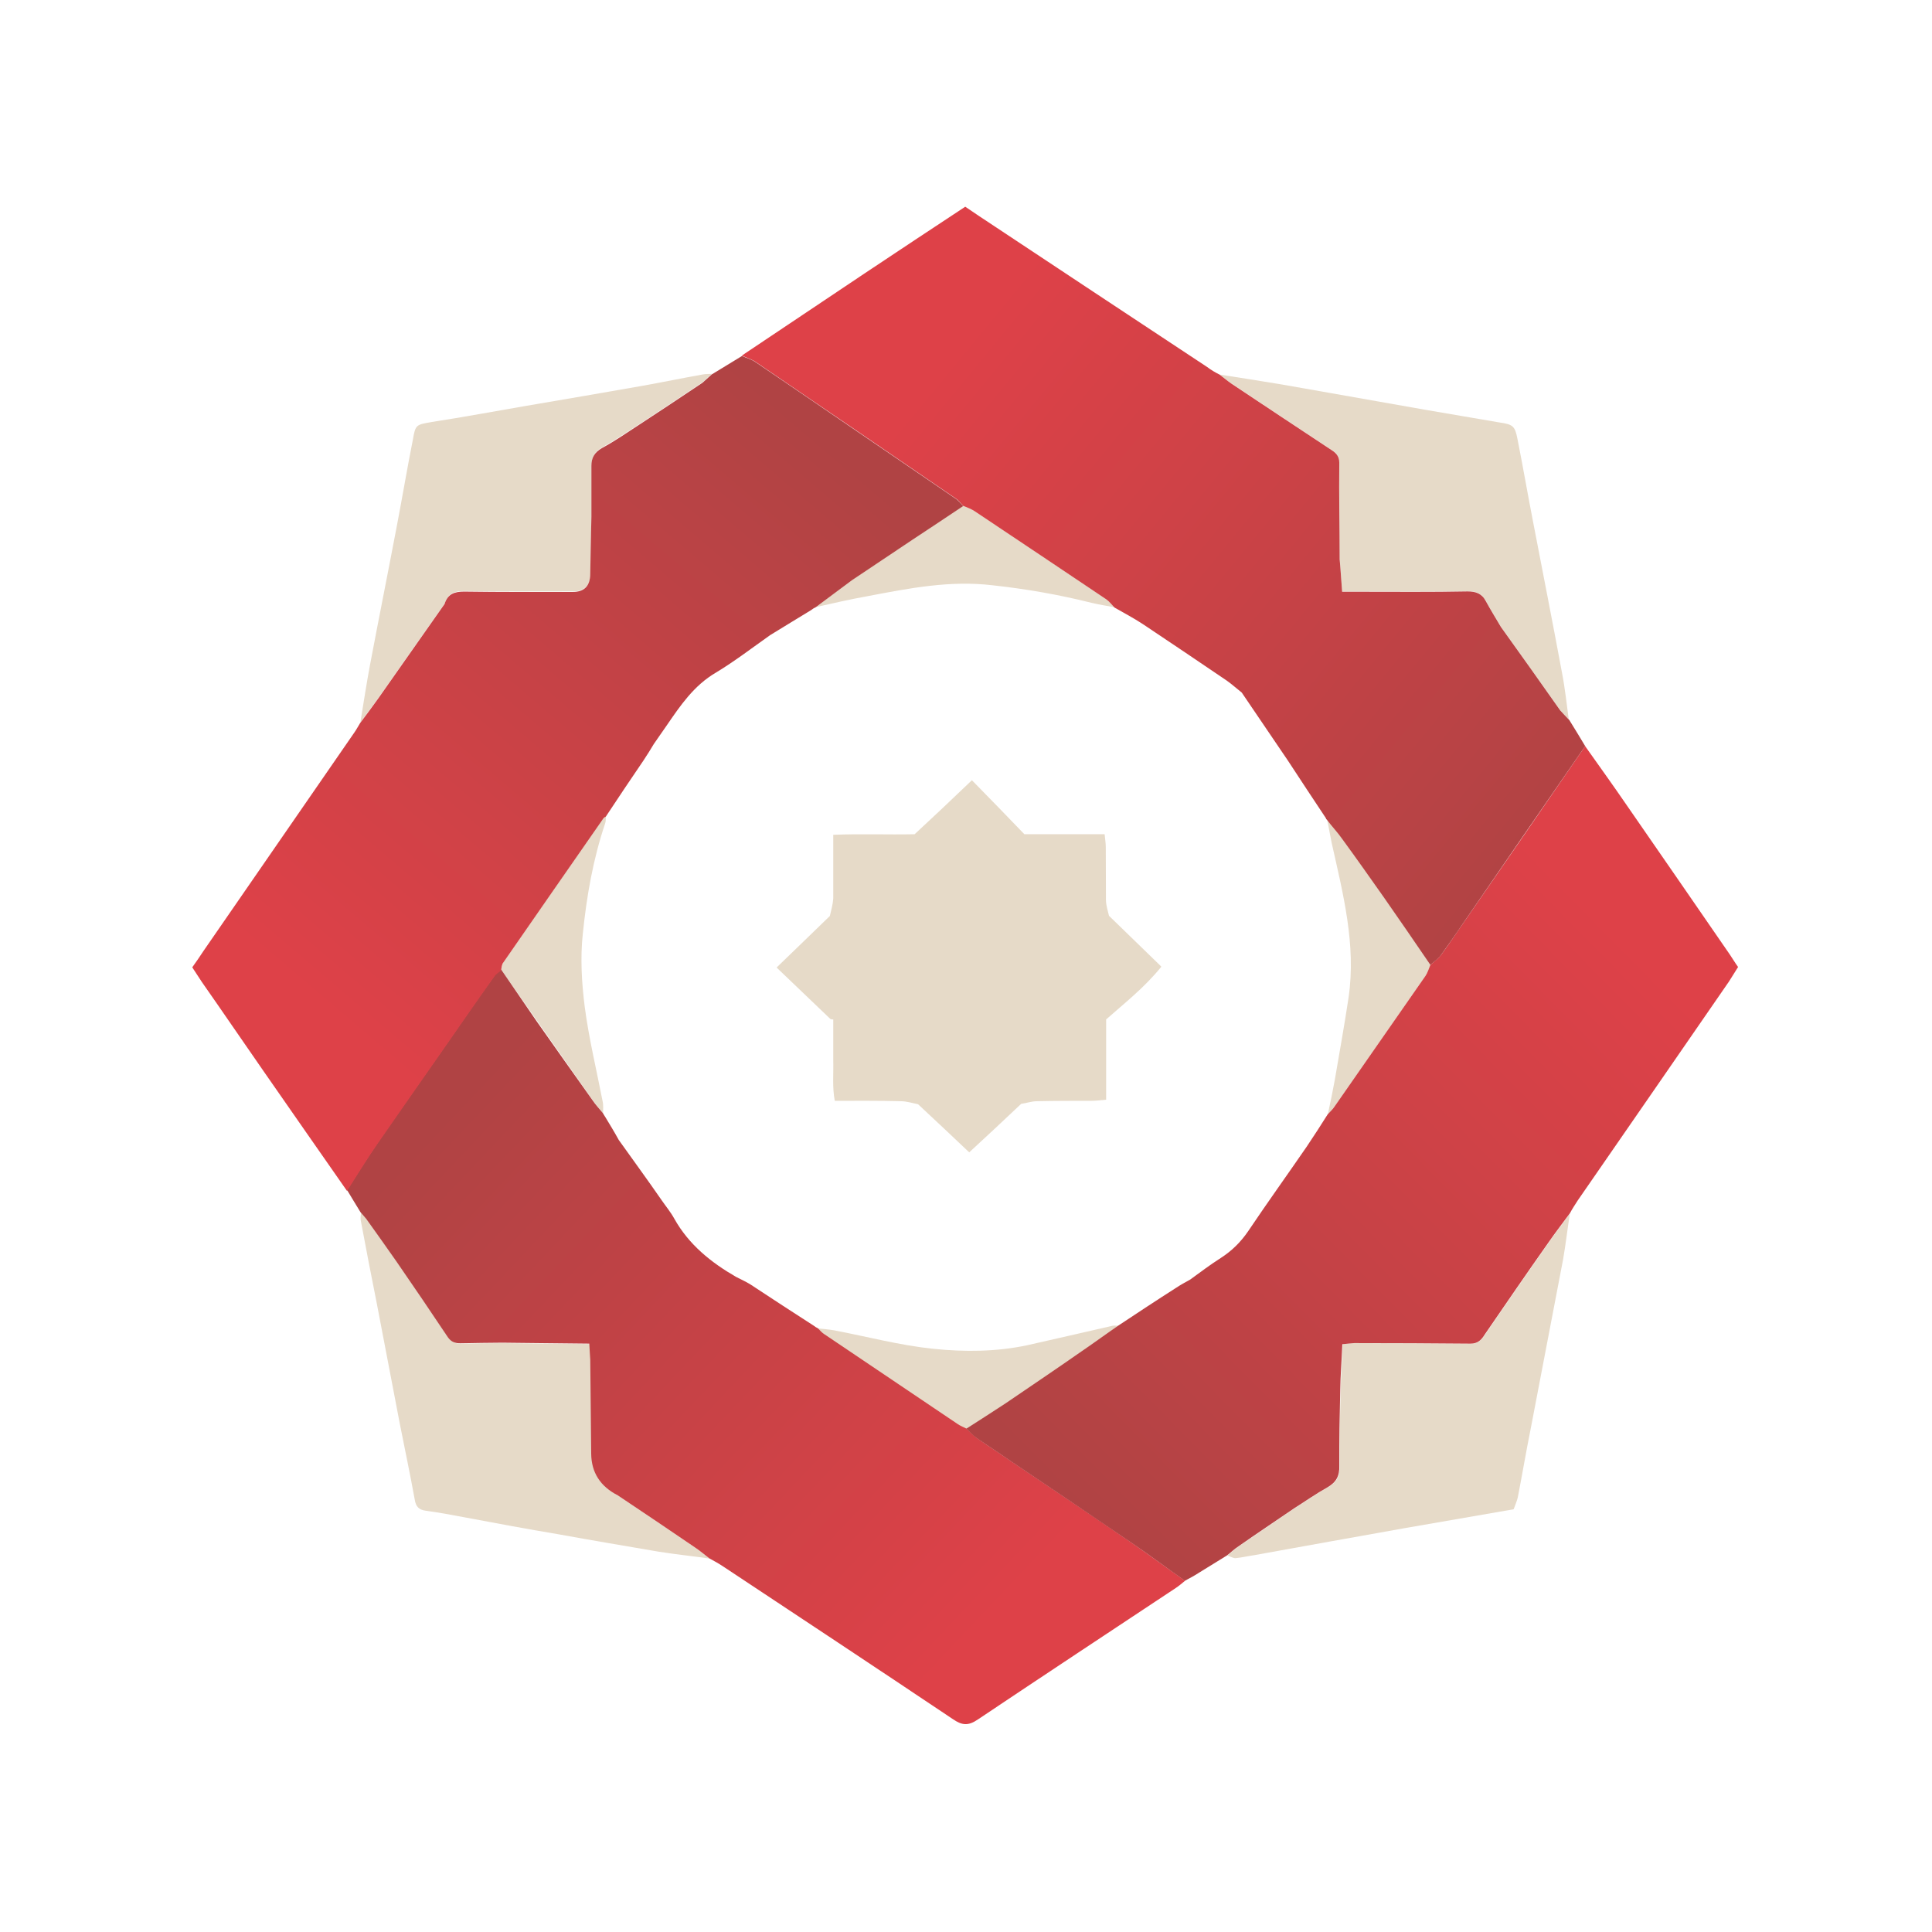
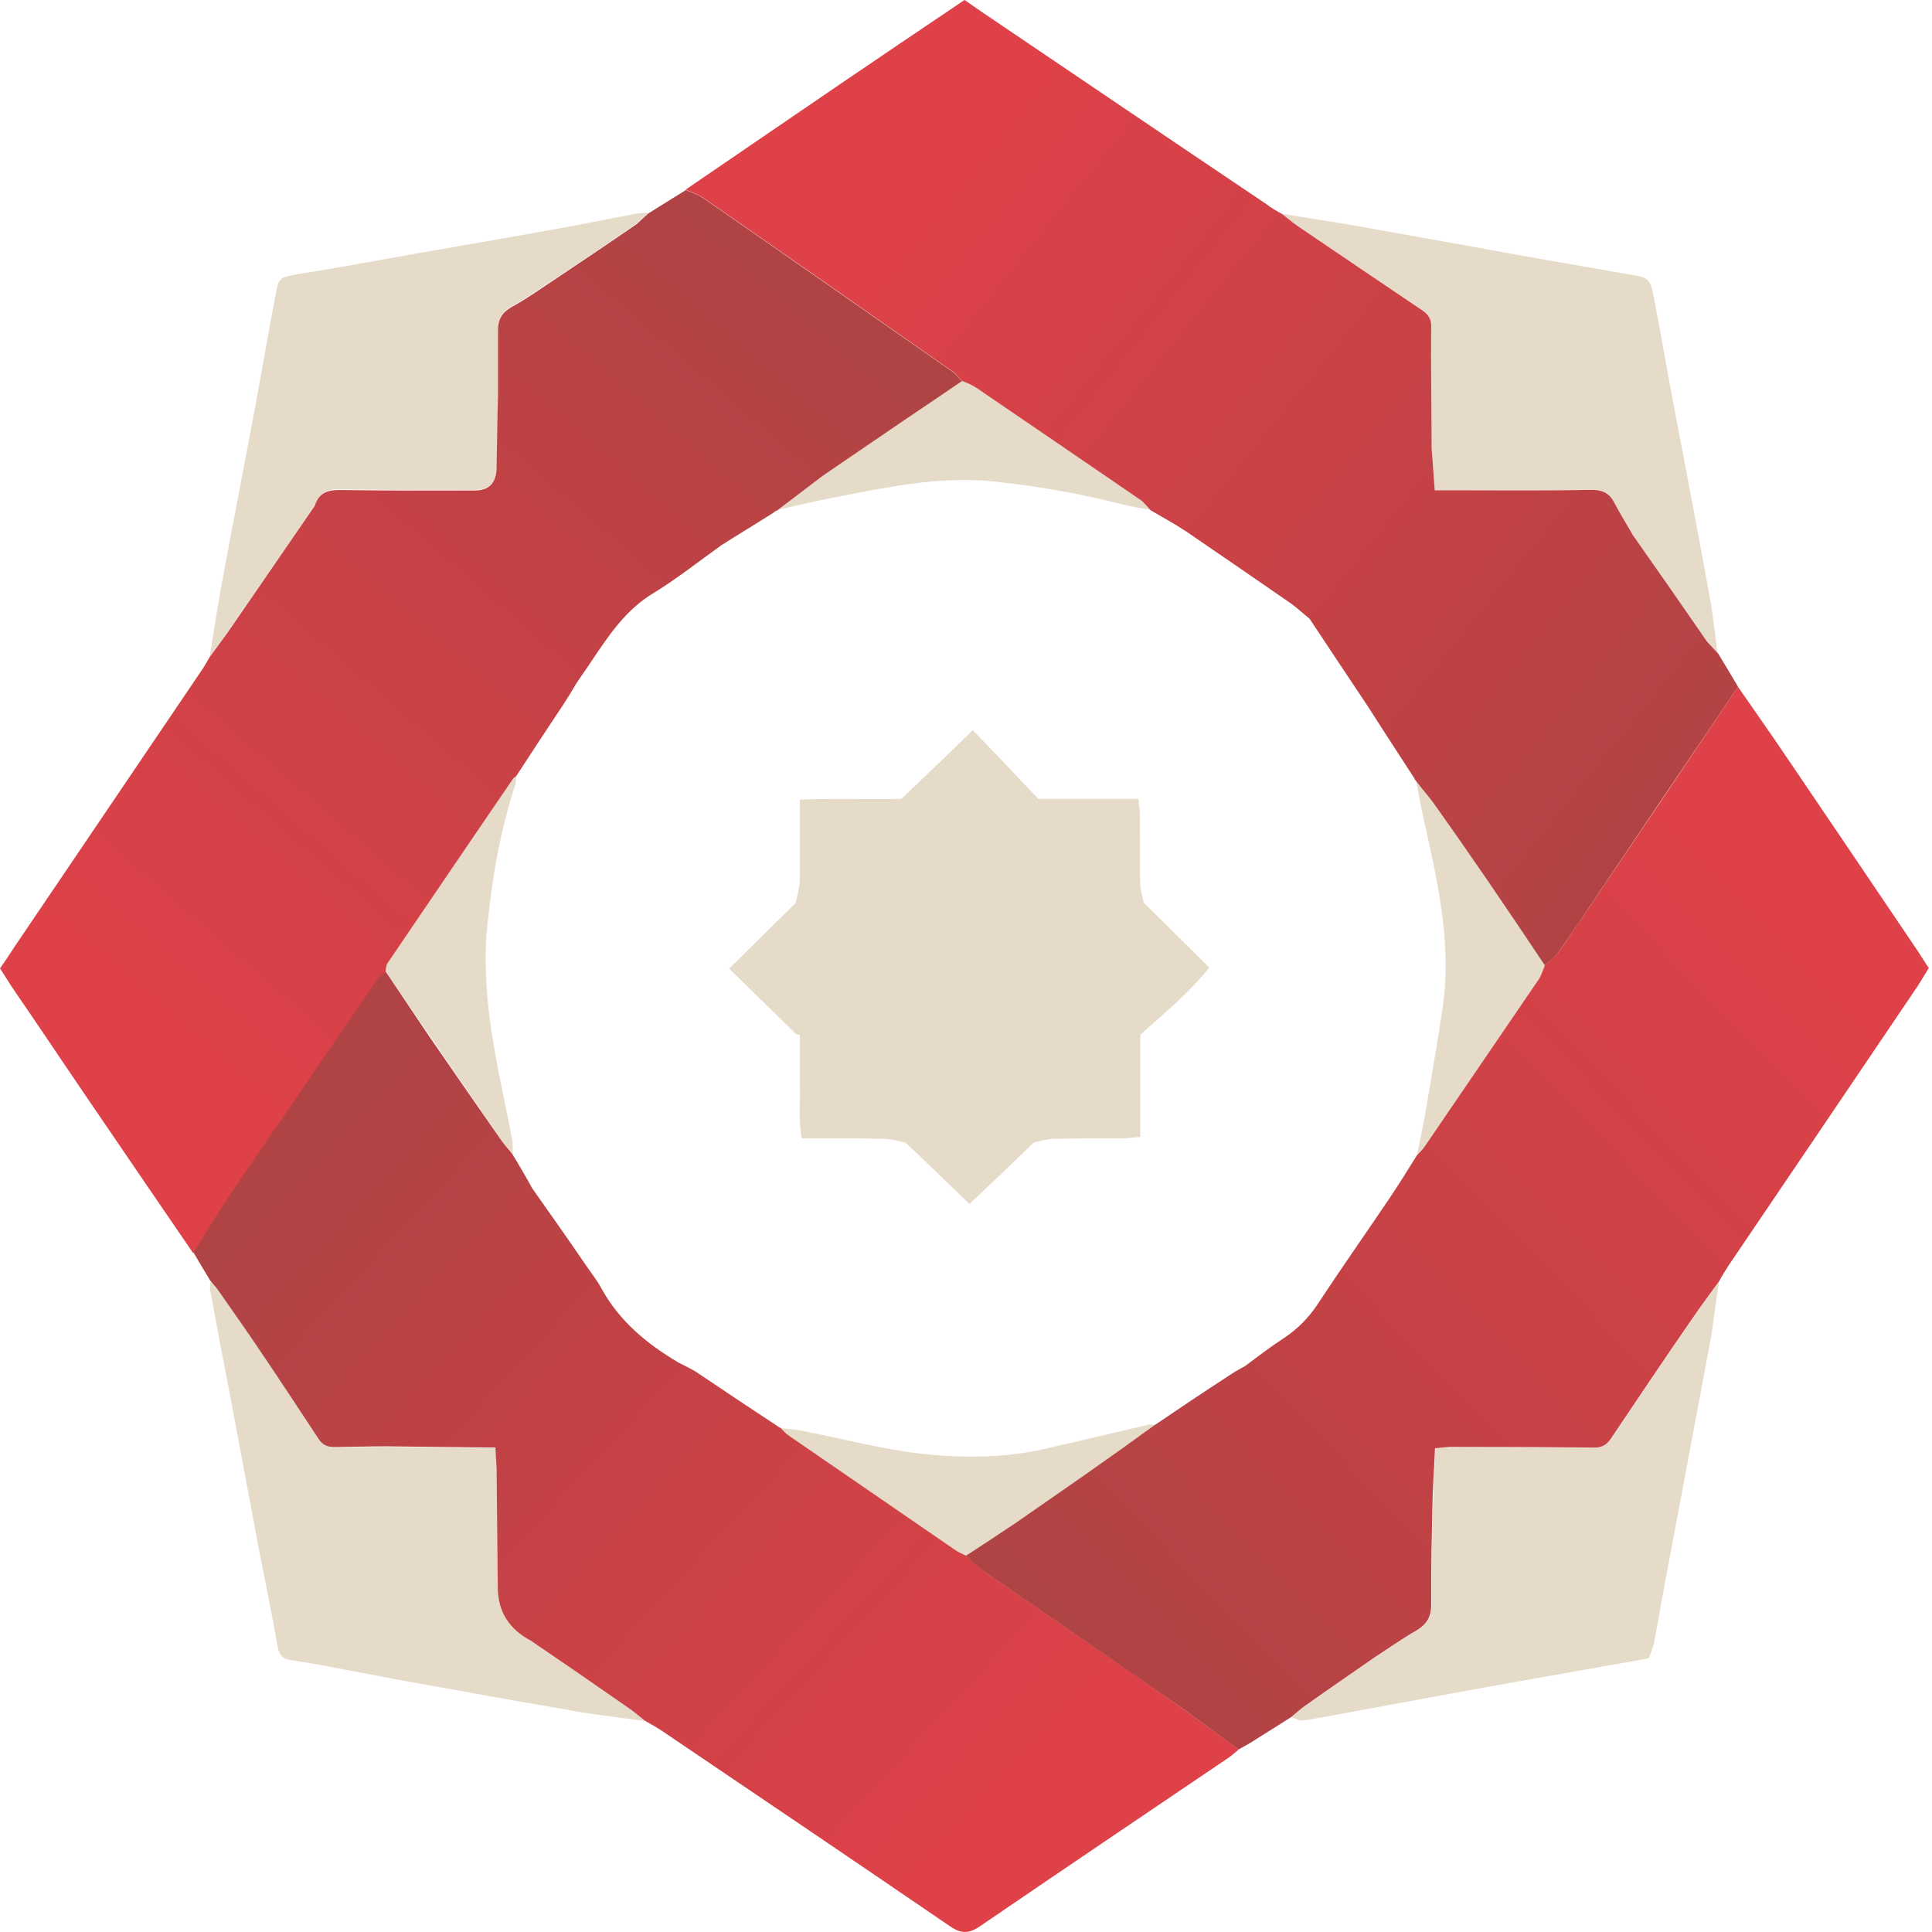
- <svg xmlns="http://www.w3.org/2000/svg" width="200" height="200" viewBox="69.6 43.5 63.5 63.5" fill="none">
-   <path d="M121.181 67.162C121.081 67.062 120.981 66.956 120.881 66.844C120.238 65.931 119.581 65.013 118.931 64.1C118.763 63.812 118.594 63.544 118.438 63.256C118.306 63 118.113 62.931 117.831 62.931C116.65 62.95 115.481 62.944 114.3 62.944H113.713C113.681 62.556 113.663 62.212 113.631 61.875C113.631 60.812 113.613 59.763 113.619 58.7C113.619 58.45 113.469 58.35 113.3 58.244C112.231 57.538 111.156 56.825 110.088 56.112C109.95 56.025 109.819 55.913 109.694 55.812C110.369 55.919 111.031 56.019 111.694 56.131C112.744 56.312 113.806 56.506 114.856 56.688C115.9 56.875 116.938 57.056 117.981 57.231C118.288 57.281 118.594 57.337 118.9 57.388C119.325 57.45 119.394 57.506 119.475 57.925C119.656 58.837 119.813 59.75 119.988 60.65C120.306 62.306 120.631 63.95 120.938 65.606C121.038 66.119 121.094 66.65 121.163 67.162H121.181Z" fill="#E6DAC8" />
-   <path d="M93 55.788C92.9 55.875 92.794 55.975 92.694 56.062C92 56.531 91.294 56.994 90.6 57.45C90.194 57.706 89.806 57.975 89.394 58.206C89.144 58.344 89.044 58.525 89.044 58.794V60.469C89.025 61.094 89.013 61.725 89.006 62.35C89 62.744 88.806 62.938 88.431 62.938C87.244 62.938 86.05 62.95 84.863 62.925C84.538 62.925 84.319 63.006 84.219 63.331C83.494 64.362 82.781 65.381 82.056 66.412C81.856 66.688 81.65 66.969 81.444 67.244C81.55 66.606 81.644 65.975 81.763 65.344C82.05 63.825 82.356 62.3 82.644 60.781C82.825 59.837 82.981 58.9 83.169 57.956C83.256 57.45 83.275 57.462 83.794 57.369C84.825 57.212 85.844 57.019 86.869 56.844C88.156 56.625 89.438 56.406 90.713 56.181C91.375 56.062 92.044 55.925 92.706 55.806C92.806 55.788 92.906 55.794 93.006 55.788H93Z" fill="#E6DAC8" />
-   <path d="M121.2 83.375C121.119 83.881 121.063 84.394 120.975 84.894C120.619 86.756 120.263 88.619 119.906 90.481C119.756 91.225 119.631 91.969 119.487 92.713C119.456 92.844 119.4 92.963 119.35 93.106C118.15 93.312 116.944 93.525 115.744 93.731C114.106 94.019 112.475 94.319 110.838 94.612C110.619 94.644 110.413 94.694 110.206 94.713C110.119 94.713 110.025 94.65 109.938 94.625C110.069 94.525 110.188 94.406 110.325 94.319C110.931 93.9 111.544 93.487 112.156 93.069C112.513 92.844 112.869 92.594 113.237 92.388C113.537 92.219 113.644 92.013 113.631 91.675C113.619 90.85 113.644 90.019 113.663 89.2C113.675 88.694 113.713 88.188 113.731 87.681C113.888 87.662 114.006 87.65 114.125 87.644C115.394 87.644 116.675 87.656 117.944 87.662C118.194 87.662 118.3 87.531 118.413 87.362C119.106 86.35 119.8 85.338 120.506 84.338C120.731 84.013 120.975 83.694 121.213 83.375H121.2Z" fill="#E6DAC8" />
-   <path d="M92.913 94.725C92.356 94.644 91.8 94.588 91.25 94.5C90.15 94.312 89.038 94.125 87.938 93.925C86.925 93.756 85.925 93.569 84.925 93.381C84.481 93.3 84.044 93.213 83.606 93.156C83.369 93.125 83.269 93.025 83.231 92.787C83.081 91.956 82.906 91.131 82.744 90.312C82.488 88.981 82.238 87.656 81.981 86.325C81.8 85.425 81.625 84.513 81.456 83.606C81.444 83.525 81.456 83.438 81.469 83.356C81.531 83.425 81.6 83.494 81.656 83.575C81.981 84.044 82.319 84.506 82.65 84.975C83.213 85.8 83.781 86.631 84.338 87.463C84.444 87.619 84.575 87.662 84.756 87.662C85.213 87.65 85.675 87.644 86.131 87.644C87.075 87.656 88.013 87.662 88.988 87.675C89 87.881 89.006 88.044 89.019 88.2C89.031 89.231 89.038 90.263 89.05 91.294C89.056 91.912 89.35 92.369 89.925 92.662C90.769 93.225 91.619 93.8 92.463 94.375C92.619 94.481 92.769 94.612 92.931 94.731H92.913V94.725Z" fill="#E6DAC8" />
-   <path d="M96.7 87.362C96.619 87.312 96.55 87.231 96.481 87.162C96.663 87.181 96.838 87.194 97.019 87.225C98.1 87.431 99.181 87.719 100.269 87.831C101.3 87.938 102.35 87.931 103.369 87.713C104.3 87.506 105.231 87.287 106.163 87.075C106.225 87.062 106.294 87.075 106.363 87.075C105.988 87.331 105.606 87.612 105.231 87.869C104.381 88.463 103.863 89.438 103 90.019C102.575 90.294 102.006 90.725 101.569 91.006C101.469 90.956 99.725 90.219 99.638 90.162" fill="#E6DAC8" />
-   <path d="M86.075 75.375C86.094 75.287 86.094 75.175 86.156 75.106C87.244 73.531 88.338 71.956 89.438 70.381C89.456 70.35 89.488 70.344 89.519 70.319C89.506 70.4 89.519 70.487 89.488 70.569C89.094 71.737 88.881 72.956 88.756 74.188C88.669 74.981 88.719 75.806 88.819 76.594C88.956 77.638 89.206 78.662 89.406 79.694C89.438 79.825 89.419 79.963 89.425 80.088C89.306 79.95 89.188 79.819 89.088 79.669" fill="#E6DAC8" />
-   <path d="M116.619 75.206C116.569 75.325 116.531 75.456 116.463 75.562C115.463 77 114.469 78.425 113.469 79.862C113.406 79.95 113.319 80.031 113.244 80.119C113.325 79.75 113.4 79.375 113.469 79.006C113.625 78.094 113.788 77.194 113.925 76.281C114.175 74.544 113.744 72.881 113.369 71.206L113.219 70.431C113.388 70.65 113.575 70.85 113.731 71.075C114.188 71.7 114.631 72.331 115.081 72.969C115.594 73.713 116.113 74.456 116.619 75.2V75.206Z" fill="#E6DAC8" />
-   <path d="M106.244 63.462C105.988 63.413 105.731 63.375 105.469 63.312C104.4 63.044 103.319 62.856 102.225 62.737C100.819 62.569 99.469 62.837 98.119 63.094C97.531 63.2 96.956 63.331 96.381 63.462C96.775 63.163 97.175 62.869 97.581 62.569C98.244 62.125 98.919 61.675 99.581 61.231C100.144 60.862 100.7 60.487 101.256 60.119C101.394 60.181 101.531 60.225 101.65 60.306C103.088 61.256 104.525 62.231 105.963 63.194C106.063 63.263 106.144 63.375 106.231 63.462H106.244Z" fill="#E6DAC8" />
-   <path d="M108.55 95.456C108.45 95.537 108.35 95.625 108.244 95.694C106.075 97.131 103.9 98.569 101.744 100.012C101.425 100.231 101.219 100.212 100.913 100C98.413 98.325 95.9 96.662 93.381 94.994C93.231 94.894 93.075 94.806 92.913 94.719C92.756 94.6 92.606 94.469 92.444 94.362C91.6 93.787 90.75 93.213 89.906 92.65C89.331 92.356 89.038 91.9 89.031 91.281C89.019 90.25 89.013 89.219 89 88.188C88.988 88.031 88.981 87.869 88.969 87.662C88 87.65 87.056 87.644 86.113 87.631C85.656 87.631 85.194 87.644 84.738 87.65C84.556 87.65 84.431 87.612 84.319 87.45C83.763 86.619 83.2 85.787 82.631 84.963C82.306 84.494 81.969 84.031 81.638 83.562C81.575 83.481 81.506 83.412 81.45 83.344C81.3 83.094 81.15 82.856 81.006 82.612C81.331 82.1 81.65 81.581 82 81.075C82.731 80.006 83.488 78.944 84.231 77.875C84.769 77.1 85.3 76.331 85.85 75.562C85.9 75.481 86 75.431 86.069 75.362C86.456 75.925 86.844 76.494 87.231 77.056C87.844 77.931 88.463 78.8 89.075 79.662C89.175 79.812 89.294 79.938 89.413 80.081C89.431 80.119 89.463 80.162 89.494 80.213C89.644 80.463 89.794 80.706 89.938 80.969C90.406 81.625 90.881 82.275 91.344 82.944C91.481 83.144 91.644 83.338 91.763 83.556C92.238 84.406 92.969 84.994 93.794 85.469C93.95 85.55 94.119 85.625 94.269 85.719C94.963 86.175 95.656 86.631 96.35 87.075C96.388 87.106 96.438 87.138 96.481 87.156C96.55 87.225 96.619 87.306 96.7 87.356C98.156 88.338 99.613 89.319 101.069 90.3C101.156 90.362 101.269 90.406 101.369 90.456C101.475 90.556 101.575 90.662 101.694 90.756C102.05 91.006 102.406 91.231 102.763 91.481C104.094 92.375 105.419 93.263 106.738 94.169C107.35 94.588 107.944 95.031 108.55 95.456Z" fill="url(#paint0_linear_2_498)" />
-   <path d="M126.731 75.275C126.631 75.431 126.531 75.6 126.425 75.763C124.769 78.162 123.113 80.562 121.456 82.956C121.369 83.094 121.275 83.231 121.2 83.375C120.963 83.694 120.725 84.006 120.494 84.338C119.788 85.338 119.094 86.35 118.4 87.362C118.294 87.531 118.181 87.662 117.931 87.662C116.663 87.65 115.381 87.644 114.113 87.644C113.994 87.656 113.875 87.662 113.719 87.681C113.7 88.188 113.656 88.694 113.65 89.2C113.631 90.025 113.613 90.856 113.619 91.675C113.631 92.013 113.519 92.219 113.225 92.388C112.856 92.594 112.5 92.844 112.144 93.069C111.531 93.487 110.913 93.9 110.313 94.319C110.175 94.406 110.056 94.525 109.925 94.625C109.625 94.812 109.319 95 109.013 95.188C108.863 95.287 108.706 95.369 108.544 95.456C107.938 95.031 107.344 94.581 106.731 94.169C105.413 93.269 104.088 92.375 102.756 91.481C102.4 91.231 102.044 91.006 101.688 90.756C101.569 90.669 101.469 90.556 101.363 90.456C101.8 90.181 102.225 89.9 102.65 89.625C103.513 89.037 104.375 88.456 105.225 87.862C105.6 87.606 105.981 87.325 106.356 87.069C106.988 86.65 107.613 86.237 108.25 85.831C108.4 85.731 108.556 85.644 108.719 85.556C109.044 85.319 109.375 85.069 109.719 84.85C110.088 84.612 110.381 84.325 110.631 83.956C111.256 83.025 111.913 82.112 112.544 81.194C112.781 80.844 113.013 80.481 113.238 80.125C113.319 80.037 113.406 79.956 113.463 79.869C114.463 78.431 115.456 77.006 116.456 75.569C116.525 75.463 116.563 75.331 116.613 75.213C116.731 75.106 116.863 75.013 116.963 74.888C117.2 74.562 117.438 74.213 117.669 73.875C119.019 71.925 120.356 69.981 121.7 68.025C122.156 68.669 122.619 69.312 123.069 69.969C124.2 71.606 125.331 73.237 126.456 74.875C126.538 74.994 126.613 75.125 126.725 75.281L126.731 75.275Z" fill="url(#paint1_linear_2_498)" />
-   <path d="M121.7 68.025C120.35 69.975 119.013 71.919 117.669 73.875C117.444 74.213 117.2 74.556 116.963 74.888C116.863 75.019 116.738 75.106 116.613 75.213C116.106 74.469 115.594 73.725 115.075 72.981C114.631 72.35 114.181 71.713 113.725 71.088C113.569 70.862 113.375 70.662 113.213 70.444C113.194 70.431 113.181 70.412 113.181 70.394C112.763 69.769 112.35 69.138 111.931 68.5C111.425 67.756 110.919 67.013 110.413 66.263C110.244 66.131 110.088 65.987 109.919 65.869C109 65.244 108.088 64.631 107.163 64.013C106.856 63.812 106.538 63.644 106.231 63.469C106.144 63.381 106.063 63.269 105.963 63.2C104.525 62.237 103.088 61.269 101.65 60.312C101.531 60.231 101.394 60.181 101.256 60.125C101.175 60.044 101.106 59.944 101.019 59.888C98.831 58.394 96.625 56.881 94.425 55.388C94.288 55.3 94.125 55.256 93.981 55.188C95.331 54.288 96.675 53.381 98.025 52.481C99.113 51.756 100.206 51.031 101.325 50.294C101.475 50.394 101.625 50.494 101.769 50.594C104.269 52.25 106.763 53.906 109.275 55.562C109.406 55.663 109.55 55.744 109.694 55.819C109.825 55.919 109.95 56.025 110.088 56.119C111.156 56.831 112.231 57.544 113.3 58.25C113.469 58.356 113.619 58.456 113.619 58.706C113.606 59.769 113.631 60.819 113.631 61.881C113.663 62.219 113.681 62.562 113.713 62.95H114.3C115.481 62.95 116.65 62.962 117.831 62.938C118.106 62.938 118.306 63.006 118.438 63.263C118.594 63.55 118.763 63.819 118.931 64.106C119.588 65.019 120.238 65.938 120.881 66.85C120.981 66.956 121.081 67.069 121.181 67.169C121.363 67.456 121.531 67.744 121.706 68.031H121.7V68.025Z" fill="url(#paint2_linear_2_498)" />
-   <path d="M101.269 60.125C100.713 60.494 100.156 60.869 99.594 61.237C98.931 61.681 98.256 62.131 97.594 62.575C97.188 62.875 96.794 63.169 96.394 63.469C96.344 63.487 96.306 63.519 96.263 63.55C95.819 63.825 95.363 64.094 94.913 64.375C94.319 64.794 93.744 65.237 93.131 65.606C92.406 66.031 91.963 66.688 91.513 67.344C91.375 67.55 91.225 67.75 91.088 67.956C90.981 68.138 90.869 68.312 90.75 68.494C90.331 69.106 89.919 69.725 89.513 70.338C89.481 70.356 89.45 70.369 89.431 70.4C88.331 71.975 87.244 73.55 86.15 75.125C86.088 75.194 86.088 75.306 86.069 75.394C86 75.463 85.9 75.513 85.85 75.594C85.306 76.356 84.769 77.131 84.231 77.906C83.488 78.975 82.738 80.037 82 81.106C81.65 81.612 81.338 82.125 81.006 82.644C80.088 81.325 79.163 80.006 78.25 78.688C77.575 77.719 76.913 76.744 76.238 75.781C76.138 75.625 76.038 75.475 75.919 75.294C76.05 75.112 76.169 74.938 76.288 74.756C77.944 72.356 79.6 69.956 81.256 67.562C81.325 67.463 81.375 67.362 81.438 67.263C81.644 66.987 81.856 66.706 82.05 66.431C82.775 65.4 83.488 64.381 84.213 63.35C84.313 63.025 84.531 62.944 84.856 62.944C86.044 62.962 87.238 62.956 88.425 62.956C88.8 62.956 88.994 62.763 89 62.369C89.013 61.744 89.019 61.112 89.038 60.487V58.812C89.038 58.544 89.138 58.369 89.388 58.225C89.806 58 90.188 57.731 90.594 57.469C91.288 57.013 91.994 56.55 92.688 56.081C92.788 55.994 92.894 55.894 92.994 55.806C93.319 55.606 93.656 55.4 93.988 55.2C94.138 55.269 94.294 55.306 94.431 55.4C96.631 56.894 98.831 58.406 101.025 59.9C101.113 59.962 101.181 60.056 101.263 60.138V60.125H101.269Z" fill="url(#paint3_linear_2_498)" />
-   <path d="M107.769 75.275C107.212 75.963 106.569 76.463 105.956 77.006V79.644C105.75 79.662 105.612 79.681 105.475 79.681C104.881 79.681 104.287 79.681 103.687 79.694C103.506 79.694 103.344 79.756 103.163 79.781C102.588 80.325 102.013 80.862 101.456 81.375C100.919 80.869 100.35 80.325 99.775 79.794C99.588 79.756 99.4 79.694 99.2 79.694C98.5 79.675 97.794 79.681 97.037 79.681C96.95 79.219 97 78.781 96.987 78.344C96.987 77.9 96.987 77.45 96.987 77.006C96.95 77.006 96.906 77.006 96.888 76.987C96.312 76.438 95.744 75.894 95.125 75.3C95.744 74.706 96.312 74.15 96.875 73.606C96.919 73.419 96.975 73.219 96.987 73.031C96.987 72.356 96.987 71.681 96.987 70.938C97.9 70.9 98.781 70.938 99.662 70.919C100.281 70.344 100.894 69.769 101.544 69.144C102.1 69.706 102.681 70.312 103.269 70.919H105.906C105.925 71.094 105.944 71.225 105.944 71.35C105.95 71.925 105.944 72.5 105.95 73.075C105.95 73.256 106.012 73.438 106.05 73.6C106.612 74.144 107.181 74.7 107.763 75.263V75.275H107.769Z" fill="#E6DAC8" />
+ <svg xmlns="http://www.w3.org/2000/svg" width="50" height="50" viewBox="0 0 50 50" fill="none">
+   <path d="M44.469 16.913C44.371 16.812 44.273 16.706 44.175 16.593C43.542 15.678 42.898 14.757 42.259 13.843C42.093 13.554 41.927 13.285 41.774 12.997C41.645 12.74 41.455 12.671 41.178 12.671C40.018 12.69 38.869 12.683 37.709 12.683H37.132C37.101 12.295 37.083 11.95 37.052 11.612C37.052 10.547 37.033 9.494 37.039 8.429C37.039 8.178 36.892 8.078 36.726 7.972C35.676 7.264 34.62 6.549 33.57 5.835C33.435 5.747 33.306 5.634 33.183 5.534C33.846 5.641 34.497 5.741 35.148 5.854C36.18 6.035 37.224 6.23 38.255 6.411C39.281 6.599 40.3 6.781 41.326 6.957C41.627 7.007 41.927 7.063 42.228 7.113C42.646 7.176 42.713 7.232 42.793 7.652C42.971 8.567 43.125 9.482 43.297 10.384C43.61 12.044 43.929 13.692 44.23 15.353C44.328 15.866 44.383 16.399 44.451 16.913H44.469Z" fill="#E6DAC8" />
+   <path d="M16.782 5.506C16.684 5.594 16.579 5.694 16.481 5.782C15.8 6.251 15.106 6.715 14.424 7.173C14.025 7.429 13.644 7.699 13.239 7.931C12.993 8.069 12.895 8.25 12.895 8.52V10.199C12.877 10.825 12.864 11.458 12.858 12.085C12.852 12.48 12.662 12.674 12.293 12.674C11.127 12.674 9.954 12.686 8.787 12.661C8.468 12.661 8.253 12.743 8.155 13.069C7.442 14.102 6.742 15.124 6.03 16.158C5.834 16.433 5.631 16.715 5.428 16.991C5.533 16.352 5.625 15.719 5.742 15.086C6.024 13.564 6.325 12.035 6.607 10.512C6.785 9.566 6.939 8.626 7.123 7.68C7.209 7.173 7.228 7.185 7.737 7.091C8.75 6.934 9.751 6.74 10.758 6.565C12.023 6.345 13.282 6.126 14.535 5.901C15.186 5.782 15.843 5.644 16.494 5.525C16.592 5.506 16.69 5.512 16.788 5.506H16.782Z" fill="#E6DAC8" />
+   <path d="M44.488 33.162C44.408 33.67 44.353 34.183 44.267 34.685C43.917 36.552 43.567 38.419 43.217 40.286C43.069 41.032 42.947 41.778 42.805 42.523C42.775 42.655 42.719 42.774 42.67 42.918C41.491 43.125 40.306 43.338 39.127 43.544C37.518 43.833 35.916 44.133 34.307 44.428C34.092 44.459 33.889 44.509 33.687 44.528C33.601 44.528 33.509 44.465 33.423 44.44C33.552 44.34 33.668 44.221 33.803 44.133C34.399 43.714 35.001 43.3 35.603 42.88C35.953 42.655 36.303 42.404 36.665 42.197C36.96 42.028 37.064 41.821 37.052 41.483C37.039 40.656 37.064 39.823 37.082 39.002C37.095 38.494 37.132 37.987 37.15 37.479C37.303 37.46 37.42 37.448 37.537 37.442C38.783 37.442 40.042 37.454 41.289 37.46C41.534 37.46 41.639 37.329 41.749 37.16C42.431 36.145 43.112 35.13 43.806 34.127C44.027 33.801 44.267 33.482 44.5 33.162H44.488Z" fill="#E6DAC8" />
+   <path d="M16.696 44.542C16.149 44.461 15.603 44.404 15.062 44.316C13.982 44.128 12.889 43.94 11.808 43.74C10.813 43.571 9.831 43.383 8.848 43.195C8.412 43.113 7.983 43.026 7.553 42.969C7.319 42.938 7.221 42.838 7.184 42.599C7.037 41.766 6.865 40.939 6.705 40.118C6.454 38.784 6.208 37.455 5.956 36.121C5.778 35.218 5.606 34.304 5.44 33.395C5.428 33.314 5.44 33.226 5.453 33.145C5.514 33.214 5.582 33.282 5.637 33.364C5.956 33.834 6.288 34.297 6.613 34.767C7.166 35.594 7.725 36.428 8.271 37.261C8.376 37.418 8.505 37.462 8.683 37.462C9.131 37.449 9.585 37.443 10.034 37.443C10.961 37.455 11.882 37.462 12.84 37.474C12.852 37.681 12.858 37.844 12.87 38.001C12.883 39.034 12.889 40.068 12.901 41.102C12.907 41.722 13.196 42.18 13.761 42.474C14.59 43.038 15.425 43.615 16.254 44.191C16.407 44.298 16.555 44.429 16.714 44.548H16.696V44.542Z" fill="#E6DAC8" />
+   <path d="M20.417 37.161C20.337 37.111 20.27 37.029 20.202 36.961C20.38 36.979 20.552 36.992 20.73 37.023C21.793 37.23 22.855 37.518 23.923 37.631C24.936 37.737 25.968 37.731 26.969 37.512C27.884 37.305 28.799 37.086 29.714 36.873C29.775 36.86 29.843 36.873 29.91 36.873C29.542 37.13 29.167 37.412 28.799 37.669C27.964 38.264 27.454 39.241 26.607 39.824C26.189 40.1 25.63 40.532 25.201 40.814C25.102 40.764 23.389 40.024 23.303 39.968" fill="#E6DAC8" />
+   <path d="M9.978 25.143C9.997 25.055 9.997 24.943 10.058 24.874C11.127 23.295 12.201 21.716 13.282 20.137C13.3 20.105 13.331 20.099 13.362 20.074C13.35 20.156 13.362 20.243 13.331 20.325C12.944 21.497 12.736 22.718 12.613 23.953C12.527 24.748 12.576 25.576 12.674 26.365C12.809 27.411 13.055 28.439 13.251 29.473C13.282 29.604 13.264 29.742 13.27 29.868C13.153 29.73 13.036 29.598 12.938 29.448" fill="#E6DAC8" />
+   <path d="M39.987 24.974C39.938 25.093 39.901 25.224 39.833 25.331C38.851 26.772 37.874 28.2 36.892 29.642C36.831 29.729 36.745 29.811 36.671 29.898C36.751 29.529 36.825 29.153 36.892 28.783C37.046 27.868 37.205 26.966 37.34 26.051C37.586 24.309 37.162 22.643 36.794 20.963L36.646 20.186C36.812 20.406 36.996 20.606 37.15 20.832C37.598 21.459 38.034 22.091 38.476 22.73C38.98 23.476 39.489 24.222 39.987 24.967V24.974Z" fill="#E6DAC8" />
+   <path d="M29.794 13.201C29.542 13.151 29.29 13.113 29.032 13.05C27.982 12.781 26.92 12.593 25.845 12.474C24.464 12.305 23.137 12.574 21.811 12.831C21.234 12.938 20.669 13.069 20.104 13.201C20.491 12.9 20.884 12.606 21.283 12.305C21.934 11.86 22.597 11.409 23.248 10.964C23.801 10.594 24.347 10.218 24.894 9.849C25.029 9.911 25.164 9.955 25.28 10.037C26.693 10.989 28.105 11.966 29.517 12.931C29.616 13 29.695 13.113 29.782 13.201H29.794Z" fill="#E6DAC8" />
+   <path d="M32.059 45.276C31.961 45.358 31.863 45.445 31.759 45.514C29.628 46.955 27.491 48.397 25.372 49.844C25.059 50.063 24.857 50.044 24.556 49.831C22.1 48.152 19.631 46.486 17.157 44.812C17.009 44.712 16.856 44.625 16.696 44.537C16.543 44.418 16.395 44.286 16.235 44.18C15.407 43.603 14.572 43.027 13.742 42.463C13.178 42.168 12.889 41.711 12.883 41.091C12.871 40.057 12.864 39.023 12.852 37.989C12.84 37.833 12.834 37.67 12.822 37.463C11.87 37.45 10.943 37.444 10.015 37.431C9.567 37.431 9.113 37.444 8.664 37.45C8.486 37.45 8.364 37.413 8.253 37.25C7.706 36.416 7.154 35.583 6.595 34.756C6.276 34.286 5.944 33.822 5.619 33.352C5.557 33.271 5.49 33.202 5.435 33.133C5.287 32.883 5.14 32.645 4.999 32.4C5.318 31.886 5.631 31.366 5.975 30.859C6.693 29.787 7.436 28.722 8.167 27.651C8.695 26.874 9.217 26.103 9.757 25.332C9.806 25.251 9.905 25.201 9.972 25.132C10.353 25.696 10.734 26.266 11.114 26.83C11.716 27.707 12.324 28.578 12.926 29.443C13.024 29.593 13.141 29.718 13.257 29.863C13.276 29.9 13.307 29.944 13.337 29.994C13.485 30.245 13.632 30.489 13.773 30.752C14.234 31.41 14.7 32.062 15.155 32.732C15.29 32.933 15.45 33.127 15.566 33.346C16.033 34.198 16.751 34.787 17.562 35.264C17.715 35.345 17.881 35.42 18.029 35.514C18.71 35.972 19.392 36.429 20.073 36.874C20.11 36.905 20.159 36.937 20.202 36.955C20.27 37.024 20.337 37.106 20.417 37.156C21.848 38.139 23.279 39.123 24.709 40.107C24.795 40.17 24.906 40.214 25.004 40.264C25.108 40.364 25.207 40.47 25.323 40.564C25.673 40.815 26.023 41.041 26.373 41.291C27.681 42.187 28.983 43.077 30.279 43.986C30.881 44.405 31.464 44.85 32.059 45.276Z" fill="url(#paint0_linear_490_1426)" />
+   <path d="M49.922 25.044C49.824 25.2 49.726 25.369 49.621 25.532C47.994 27.938 46.367 30.345 44.74 32.744C44.654 32.882 44.562 33.02 44.488 33.164C44.255 33.484 44.021 33.797 43.794 34.129C43.1 35.132 42.419 36.147 41.737 37.162C41.633 37.331 41.522 37.462 41.276 37.462C40.03 37.45 38.771 37.444 37.525 37.444C37.408 37.456 37.291 37.462 37.138 37.481C37.119 37.989 37.076 38.496 37.07 39.004C37.052 39.831 37.033 40.664 37.039 41.485C37.052 41.823 36.941 42.03 36.653 42.199C36.29 42.406 35.94 42.657 35.59 42.882C34.989 43.302 34.381 43.716 33.791 44.135C33.656 44.223 33.539 44.342 33.41 44.442C33.116 44.63 32.815 44.818 32.514 45.006C32.367 45.107 32.213 45.188 32.053 45.276C31.458 44.85 30.875 44.398 30.273 43.985C28.977 43.083 27.675 42.187 26.367 41.291C26.017 41.04 25.667 40.815 25.317 40.564C25.201 40.476 25.102 40.363 24.998 40.263C25.428 39.987 25.845 39.706 26.263 39.43C27.11 38.841 27.958 38.258 28.793 37.663C29.161 37.406 29.536 37.124 29.904 36.867C30.524 36.447 31.139 36.034 31.765 35.627C31.912 35.526 32.066 35.438 32.225 35.351C32.545 35.113 32.87 34.862 33.208 34.643C33.57 34.405 33.859 34.117 34.104 33.747C34.718 32.813 35.363 31.898 35.983 30.977C36.217 30.626 36.444 30.263 36.665 29.906C36.745 29.818 36.831 29.737 36.886 29.649C37.868 28.208 38.845 26.779 39.827 25.338C39.895 25.232 39.932 25.1 39.981 24.981C40.097 24.875 40.226 24.78 40.325 24.655C40.558 24.329 40.791 23.979 41.019 23.64C42.345 21.685 43.659 19.737 44.979 17.775C45.427 18.421 45.882 19.066 46.324 19.724C47.435 21.366 48.547 23.001 49.652 24.643C49.732 24.762 49.805 24.893 49.916 25.05L49.922 25.044Z" fill="url(#paint1_linear_490_1426)" />
+   <path d="M44.979 17.776C43.652 19.731 42.338 21.68 41.018 23.641C40.797 23.979 40.557 24.324 40.324 24.656C40.226 24.787 40.103 24.875 39.98 24.982C39.483 24.236 38.979 23.49 38.47 22.745C38.034 22.112 37.592 21.473 37.144 20.846C36.99 20.621 36.8 20.42 36.64 20.201C36.621 20.188 36.609 20.169 36.609 20.151C36.198 19.524 35.793 18.891 35.381 18.252C34.884 17.506 34.386 16.761 33.889 16.009C33.723 15.877 33.57 15.733 33.404 15.614C32.501 14.988 31.605 14.374 30.696 13.753C30.395 13.553 30.082 13.384 29.781 13.208C29.695 13.12 29.615 13.008 29.517 12.939C28.105 11.974 26.692 11.003 25.28 10.044C25.163 9.963 25.028 9.912 24.893 9.856C24.813 9.775 24.746 9.674 24.66 9.618C22.511 8.12 20.343 6.604 18.182 5.107C18.047 5.019 17.887 4.975 17.746 4.906C19.072 4.004 20.392 3.095 21.719 2.193C22.787 1.466 23.862 0.739 24.961 0C25.108 0.1 25.256 0.201 25.397 0.301C27.853 1.961 30.303 3.622 32.772 5.282C32.9 5.382 33.042 5.464 33.183 5.539C33.312 5.639 33.435 5.746 33.57 5.84C34.62 6.554 35.676 7.268 36.726 7.976C36.892 8.083 37.039 8.183 37.039 8.434C37.027 9.499 37.051 10.552 37.051 11.617C37.082 11.955 37.1 12.3 37.131 12.688H37.708C38.869 12.688 40.017 12.701 41.178 12.676C41.448 12.676 41.644 12.745 41.773 13.001C41.927 13.29 42.093 13.559 42.258 13.847C42.903 14.762 43.542 15.683 44.174 16.598C44.273 16.704 44.371 16.817 44.469 16.918C44.647 17.206 44.813 17.494 44.985 17.782H44.979V17.776Z" fill="url(#paint2_linear_490_1426)" />
+   <path d="M24.906 9.855C24.359 10.225 23.813 10.601 23.26 10.97C22.609 11.415 21.946 11.866 21.295 12.311C20.896 12.612 20.509 12.906 20.116 13.207C20.067 13.226 20.03 13.257 19.987 13.289C19.551 13.564 19.103 13.834 18.661 14.116C18.078 14.535 17.513 14.98 16.911 15.35C16.198 15.776 15.763 16.434 15.32 17.092C15.185 17.299 15.038 17.499 14.903 17.706C14.799 17.888 14.688 18.063 14.571 18.245C14.16 18.859 13.755 19.479 13.355 20.093C13.325 20.112 13.294 20.124 13.276 20.156C12.195 21.735 11.127 23.314 10.052 24.893C9.991 24.962 9.991 25.074 9.972 25.162C9.905 25.231 9.806 25.281 9.757 25.363C9.223 26.127 8.695 26.904 8.167 27.681C7.436 28.752 6.699 29.817 5.975 30.889C5.631 31.396 5.324 31.91 4.998 32.43C4.096 31.108 3.187 29.786 2.29 28.464C1.627 27.493 0.976 26.515 0.313 25.551C0.215 25.394 0.117 25.244 6.10352e-05 25.062C0.129 24.88 0.246 24.705 0.362 24.523C1.99 22.117 3.617 19.711 5.244 17.311C5.312 17.211 5.361 17.111 5.422 17.01C5.625 16.735 5.833 16.453 6.024 16.177C6.736 15.143 7.436 14.122 8.148 13.088C8.247 12.762 8.462 12.681 8.781 12.681C9.948 12.7 11.12 12.693 12.287 12.693C12.655 12.693 12.846 12.499 12.852 12.104C12.864 11.478 12.87 10.845 12.889 10.218V8.539C12.889 8.27 12.987 8.094 13.233 7.95C13.644 7.725 14.019 7.455 14.418 7.192C15.099 6.735 15.793 6.271 16.475 5.801C16.573 5.713 16.677 5.613 16.776 5.525C17.095 5.325 17.427 5.118 17.752 4.917C17.899 4.986 18.053 5.024 18.188 5.118C20.349 6.615 22.511 8.132 24.666 9.629C24.752 9.692 24.82 9.786 24.9 9.867V9.855H24.906Z" fill="url(#paint3_linear_490_1426)" />
+   <path d="M31.292 25.043C30.745 25.732 30.113 26.233 29.511 26.778V29.422C29.308 29.441 29.173 29.46 29.038 29.46C28.455 29.46 27.872 29.46 27.282 29.473C27.104 29.473 26.944 29.535 26.766 29.56C26.201 30.105 25.637 30.644 25.09 31.158C24.562 30.651 24.003 30.105 23.438 29.573C23.254 29.535 23.07 29.473 22.873 29.473C22.186 29.454 21.492 29.46 20.749 29.46C20.663 28.996 20.712 28.558 20.7 28.119C20.7 27.674 20.7 27.223 20.7 26.778C20.663 26.778 20.62 26.778 20.601 26.759C20.036 26.208 19.478 25.663 18.87 25.068C19.478 24.473 20.036 23.915 20.589 23.37C20.632 23.182 20.687 22.981 20.7 22.793C20.7 22.117 20.7 21.44 20.7 20.694C21.596 20.657 22.462 20.694 23.328 20.675C23.936 20.099 24.537 19.523 25.176 18.896C25.723 19.46 26.294 20.068 26.871 20.675H29.462C29.48 20.851 29.499 20.983 29.499 21.108C29.505 21.684 29.499 22.261 29.505 22.837C29.505 23.019 29.566 23.201 29.603 23.363C30.156 23.909 30.715 24.466 31.286 25.03V25.043H31.292Z" fill="#E6DAC8" />
  <defs>
-     <linearGradient id="paint0_linear_2_498" x1="84.319" y1="80.025" x2="102.044" y2="96.769" gradientUnits="userSpaceOnUse">
+     <linearGradient id="paint0_linear_490_1426" x1="8.253" y1="29.806" x2="25.999" y2="46.234" gradientUnits="userSpaceOnUse">
      <stop stop-color="#B04344" />
      <stop offset="1" stop-color="#DE4148" />
    </linearGradient>
-     <linearGradient id="paint1_linear_2_498" x1="104.725" y1="92.831" x2="123.181" y2="74.619" gradientUnits="userSpaceOnUse">
+     <linearGradient id="paint1_linear_490_1426" x1="28.302" y1="42.644" x2="46.796" y2="24.759" gradientUnits="userSpaceOnUse">
      <stop stop-color="#B04344" />
      <stop offset="1" stop-color="#DE4148" />
    </linearGradient>
-     <linearGradient id="paint2_linear_2_498" x1="120.831" y1="71.544" x2="100.906" y2="55.163" gradientUnits="userSpaceOnUse">
+     <linearGradient id="paint2_linear_490_1426" x1="44.125" y1="21.303" x2="24.232" y2="5.275" gradientUnits="userSpaceOnUse">
      <stop stop-color="#B04344" />
      <stop offset="1" stop-color="#DE4148" />
    </linearGradient>
-     <linearGradient id="paint3_linear_2_498" x1="96.244" y1="57.575" x2="80.113" y2="76.519" gradientUnits="userSpaceOnUse">
+     <linearGradient id="paint3_linear_490_1426" x1="19.969" y1="7.298" x2="3.748" y2="25.966" gradientUnits="userSpaceOnUse">
      <stop stop-color="#B04344" />
      <stop offset="1" stop-color="#DE4148" />
    </linearGradient>
  </defs>
</svg>
